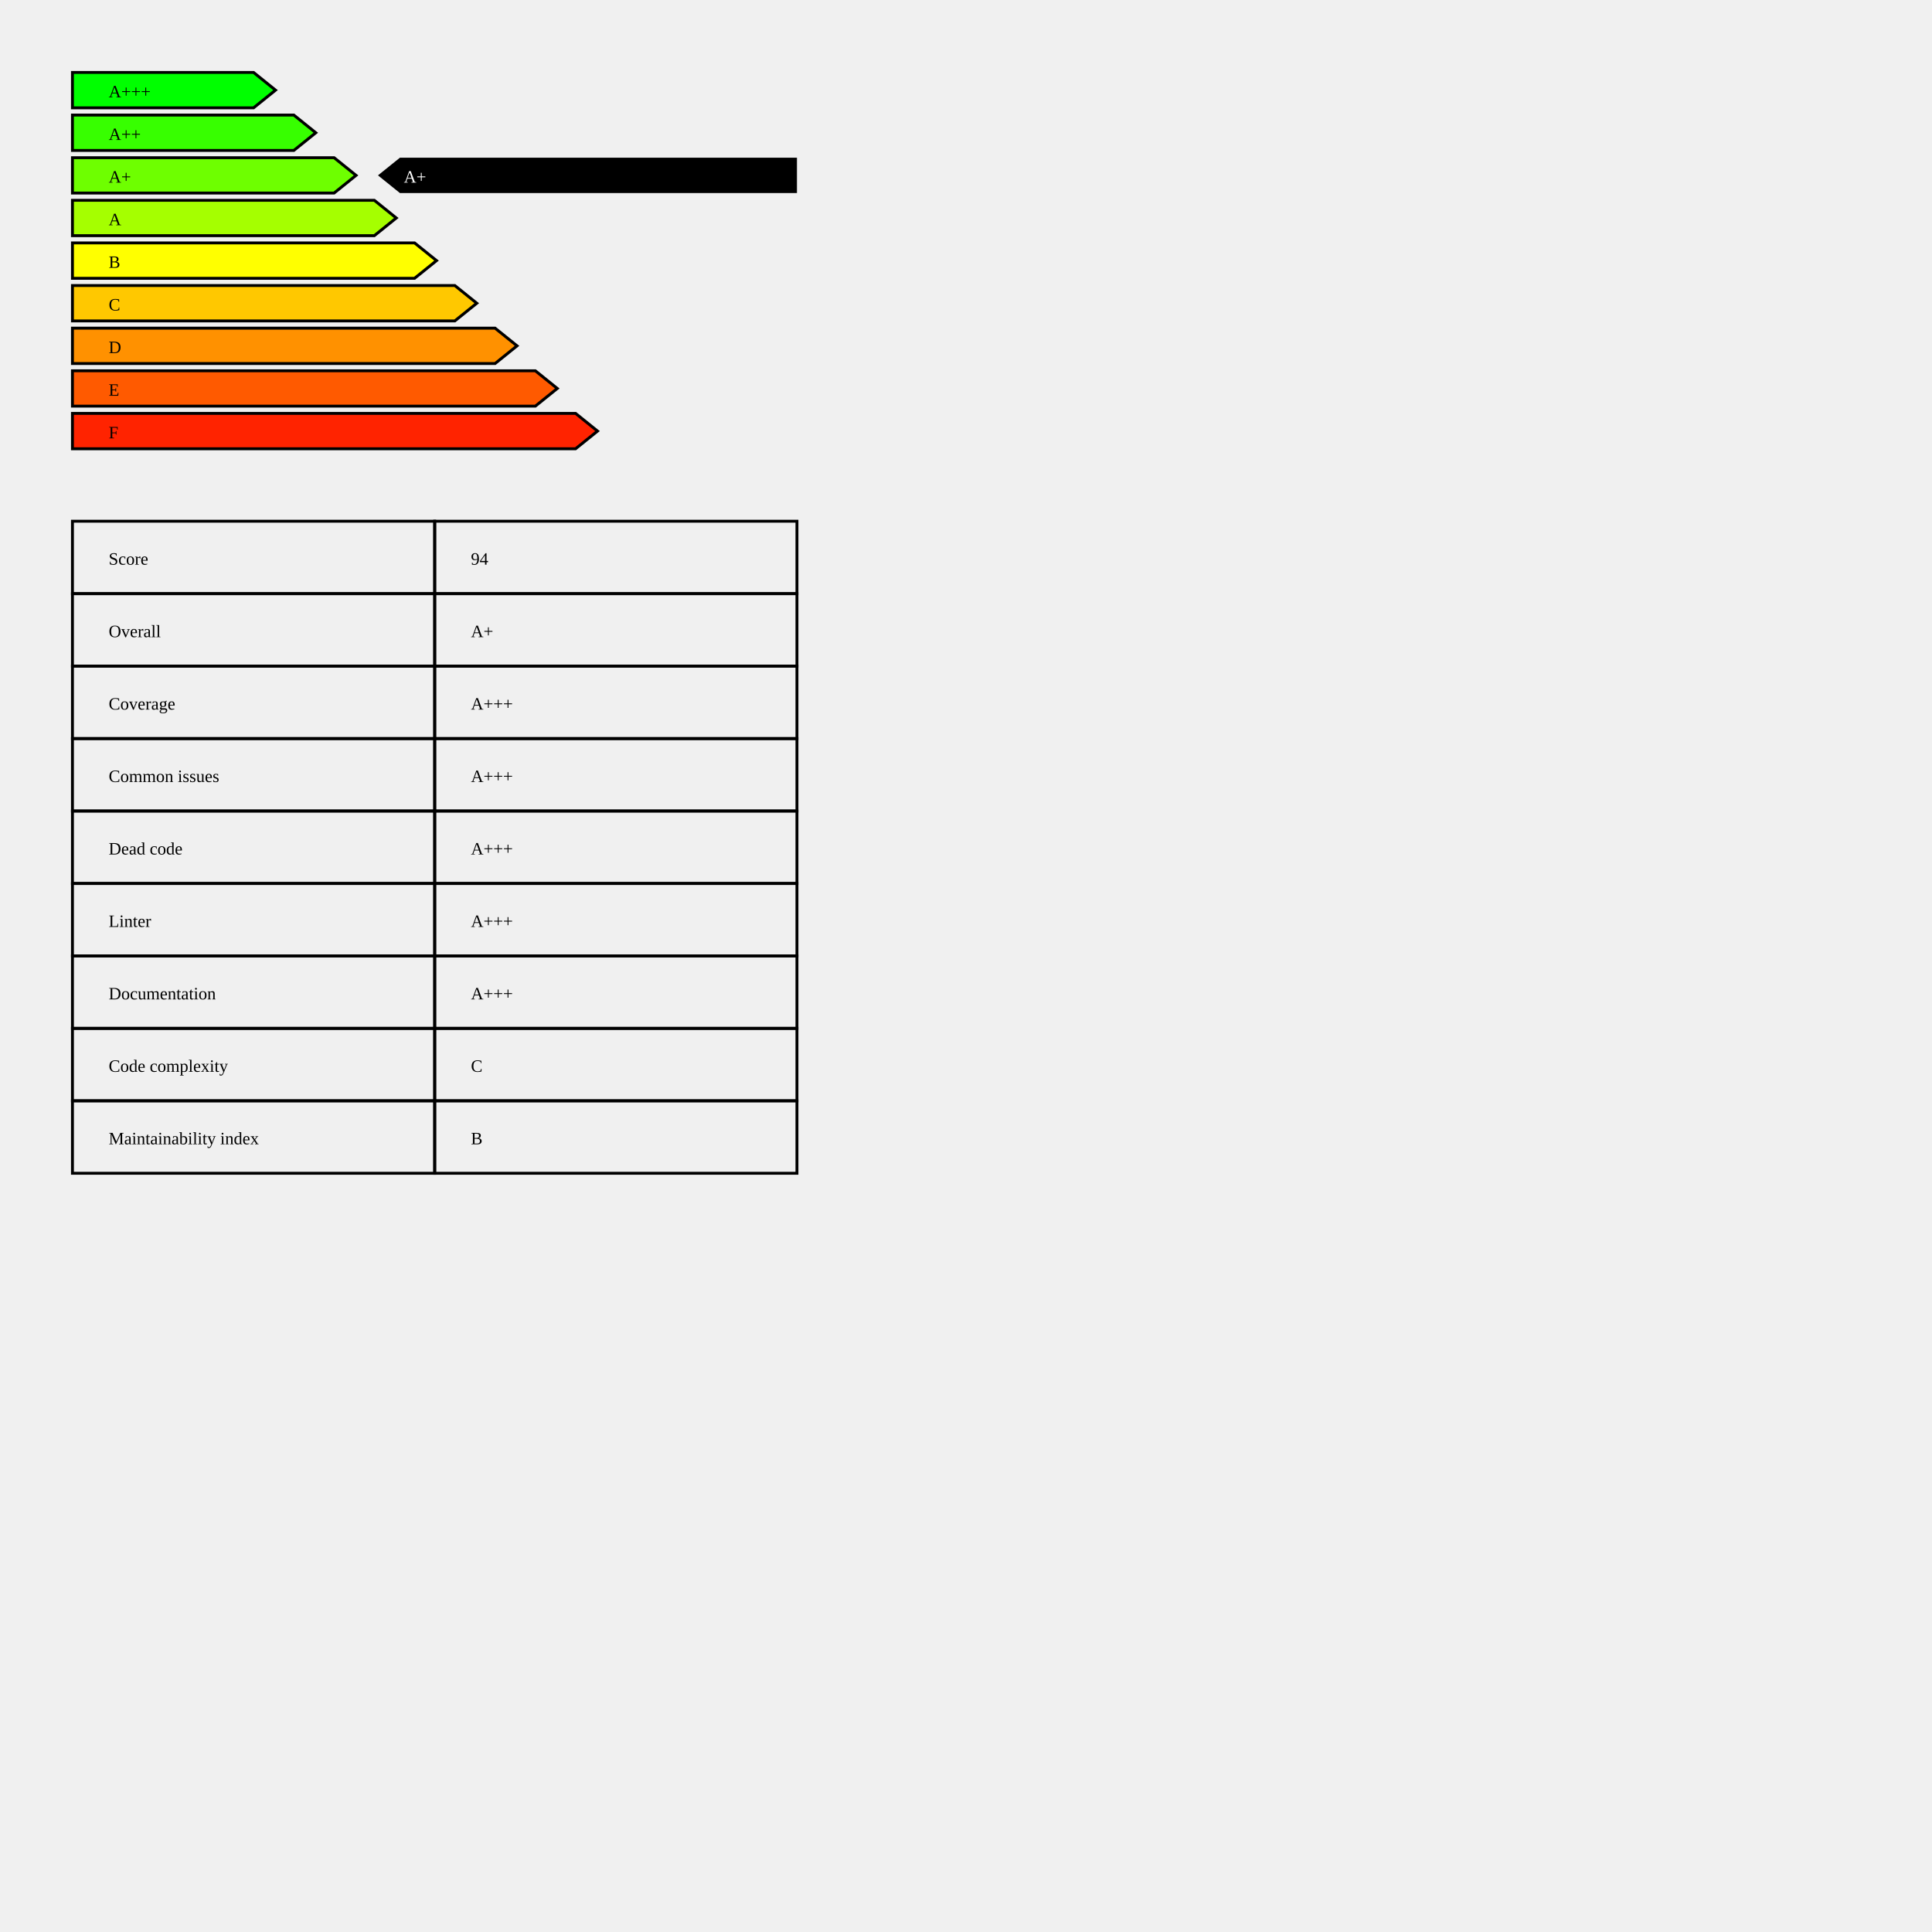
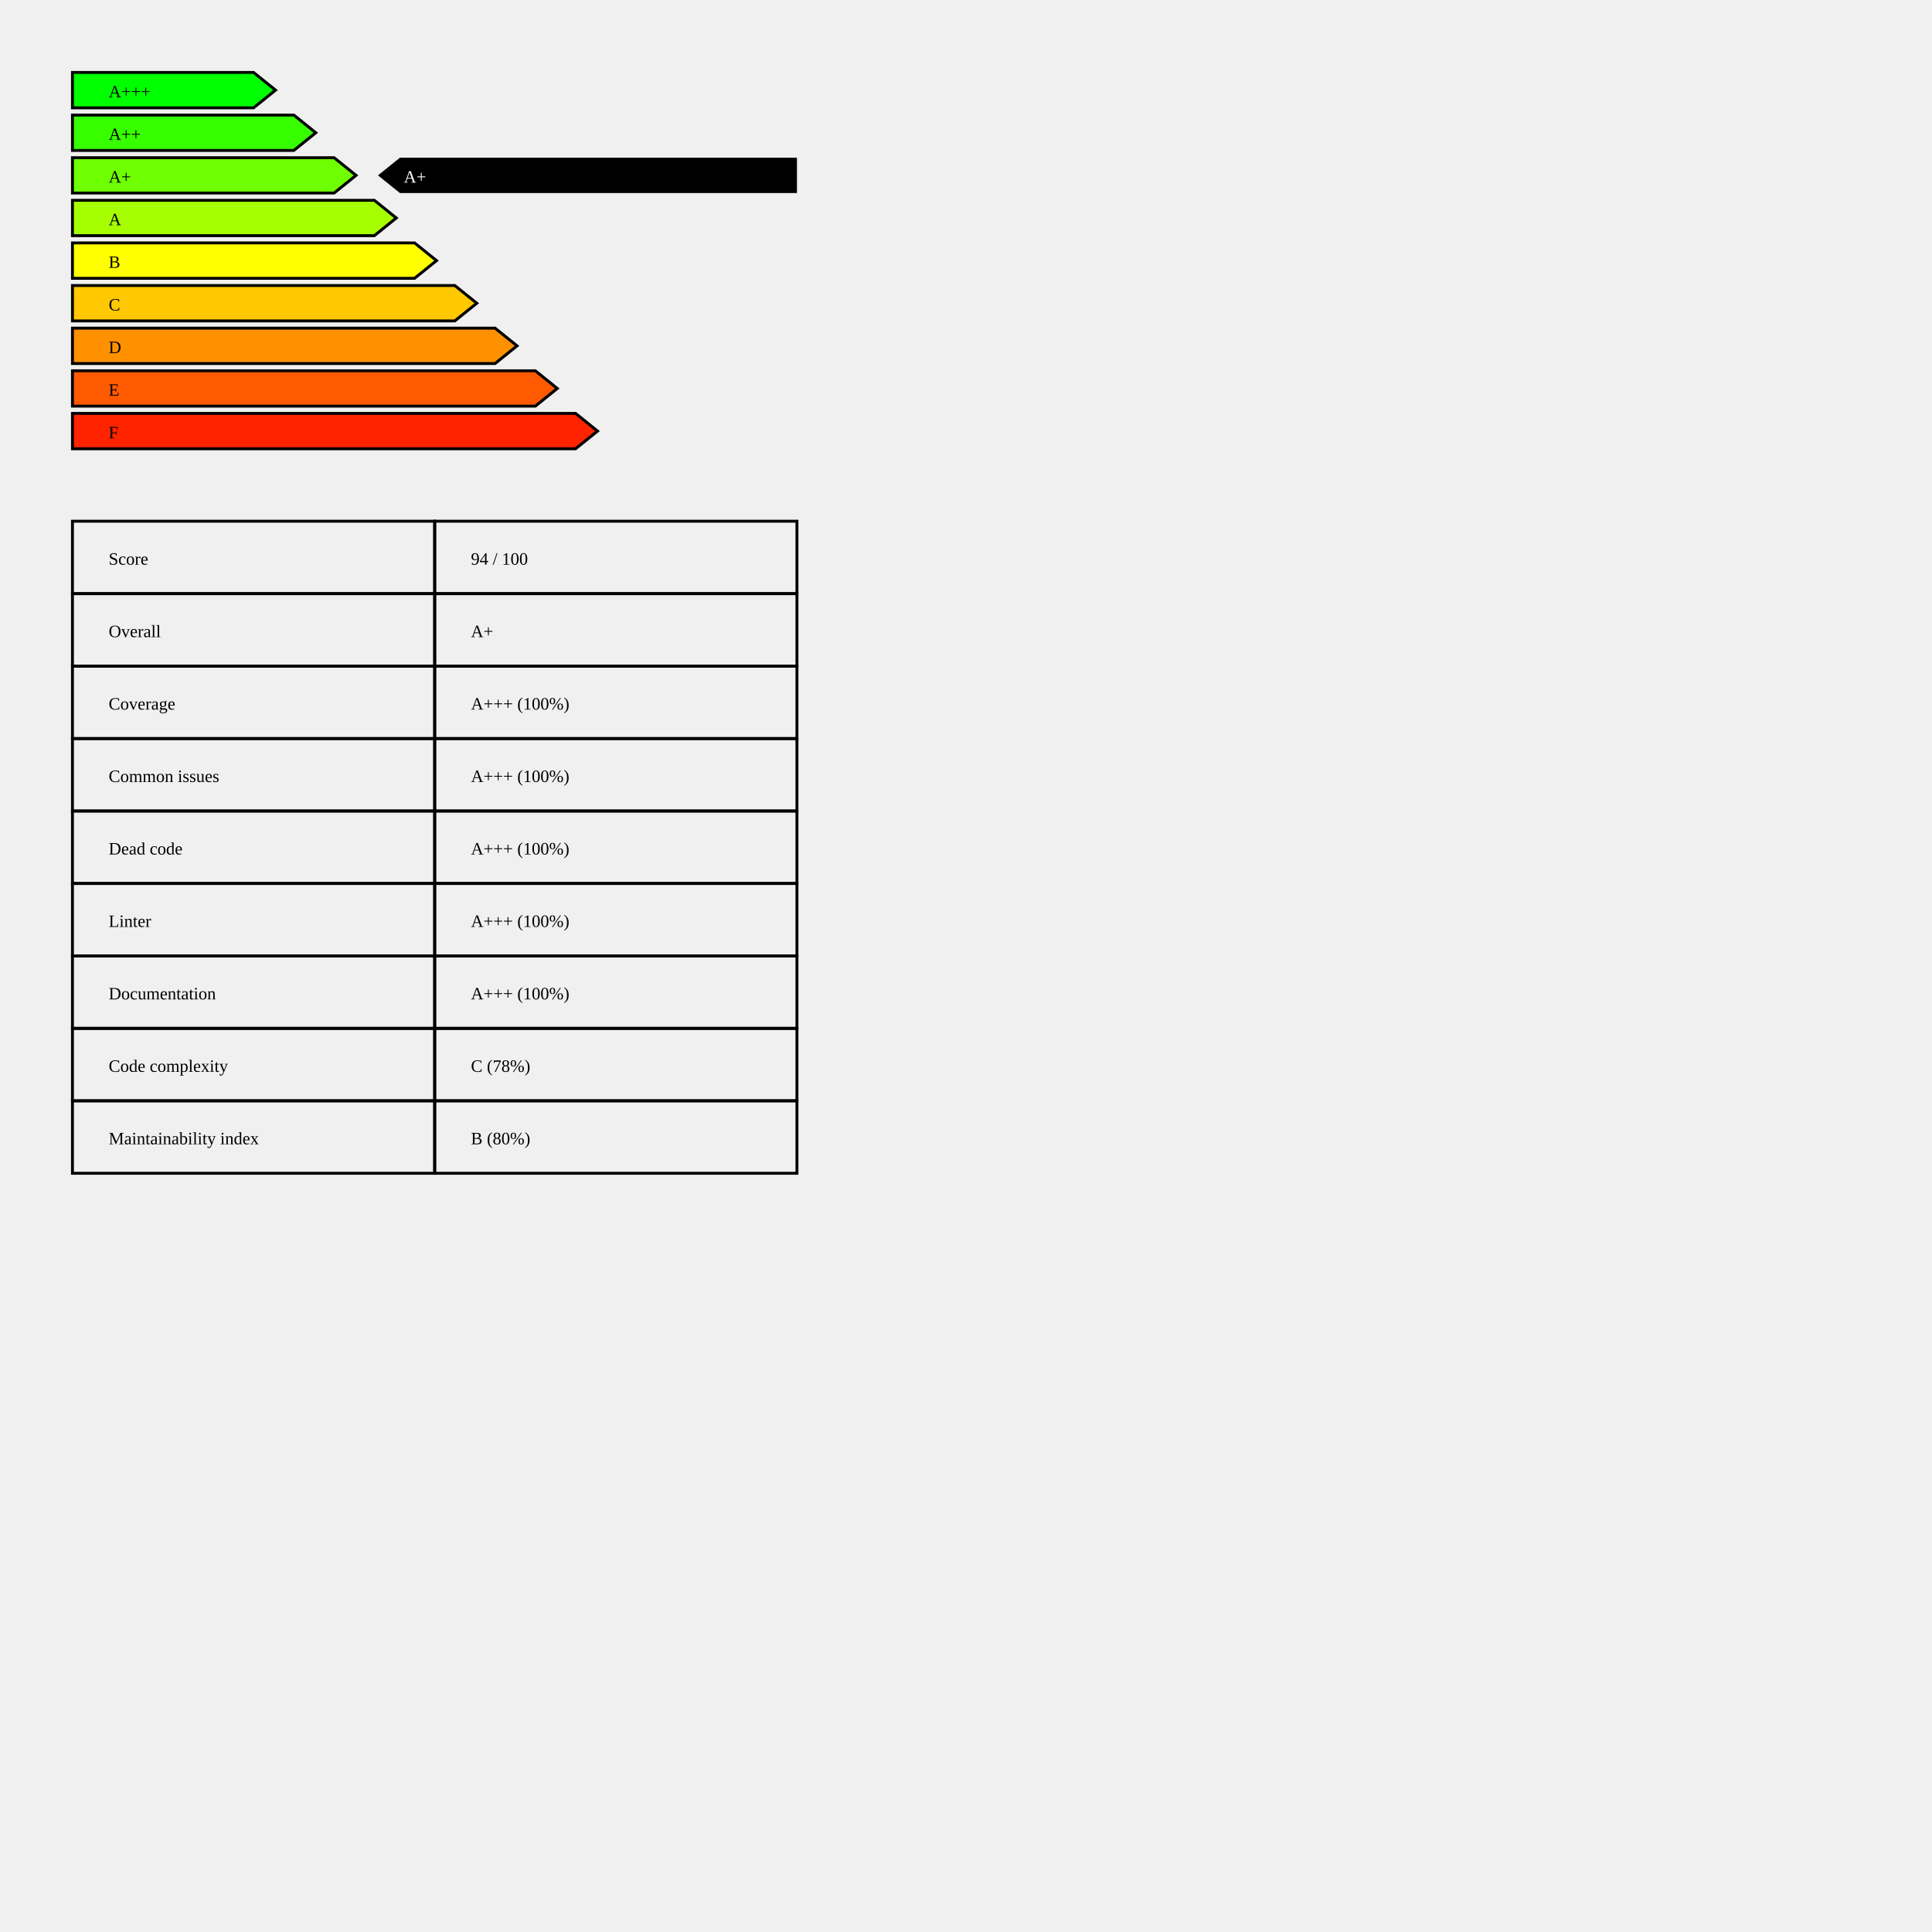
<svg xmlns="http://www.w3.org/2000/svg" baseProfile="full" height="1000pt" version="1.1" width="1000pt">
  <defs />
  <polygon points="50,50.0 175.0,50.0 190.152,62.206 175.0,74.412 50,74.412 50,50.0" style="fill:rgb(0 255 0);stroke:black;stroke-width:2;" />
  <text x="75.0" y="67.206">A+++</text>
  <polygon points="50,79.412 202.778,79.412 217.929,91.618 202.778,103.824 50,103.824 50,79.412" style="fill:rgb(55 255 0);stroke:black;stroke-width:2;" />
  <text x="75.0" y="96.618">A++</text>
  <polygon points="50,108.824 230.556,108.824 245.707,121.029 230.556,133.235 50,133.235 50,108.824" style="fill:rgb(110 255 0);stroke:black;stroke-width:2;" />
  <text x="75.0" y="126.029">A+</text>
  <polygon points="50,138.235 258.333,138.235 273.485,150.441 258.333,162.647 50,162.647 50,138.235" style="fill:rgb(165 255 0);stroke:black;stroke-width:2;" />
  <text x="75.0" y="155.441">A</text>
  <polygon points="50,167.647 286.111,167.647 301.263,179.853 286.111,192.059 50,192.059 50,167.647" style="fill:rgb(255 255 0);stroke:black;stroke-width:2;" />
  <text x="75.0" y="184.853">B</text>
  <polygon points="50,197.059 313.889,197.059 329.04,209.265 313.889,221.471 50,221.471 50,197.059" style="fill:rgb(255 200 0);stroke:black;stroke-width:2;" />
  <text x="75.0" y="214.265">C</text>
  <polygon points="50,226.471 341.667,226.471 356.818,238.676 341.667,250.882 50,250.882 50,226.471" style="fill:rgb(255 145 0);stroke:black;stroke-width:2;" />
  <text x="75.0" y="243.676">D</text>
  <polygon points="50,255.882 369.444,255.882 384.596,268.088 369.444,280.294 50,280.294 50,255.882" style="fill:rgb(255 90 0);stroke:black;stroke-width:2;" />
  <text x="75.0" y="273.088">E</text>
  <polygon points="50,285.294 397.222,285.294 412.374,297.5 397.222,309.706 50,309.706 50,285.294" style="fill:rgb(255 35 0);stroke:black;stroke-width:2;" />
  <text x="75.0" y="302.5">F</text>
  <polygon points="276.01,108.824 260.859,121.029 276.01,133.235 550,133.235 550,108.824" style="fill:black;" />
  <text fill="white" x="278.687" y="126.029">A+</text>
  <text x="75.0" y="389.706">Score</text>
-   <text x="325.0" y="389.706">94</text>
+   <text x="325.0" y="389.706">94 / 100</text>
  <polygon points="50,359.706 300,359.706 300,409.706 50,409.706 50,359.706" style="fill:none; stroke:black;stroke-width:2;" />
  <polygon points="300,359.706 550,359.706 550,409.706 300,409.706 300,359.706" style="fill:none; stroke:black;stroke-width:2;" />
  <text x="75.0" y="439.706">Overall</text>
  <text x="325.0" y="439.706">A+</text>
  <polygon points="50,409.706 300,409.706 300,459.706 50,459.706 50,409.706" style="fill:none; stroke:black;stroke-width:2;" />
  <polygon points="300,409.706 550,409.706 550,459.706 300,459.706 300,409.706" style="fill:none; stroke:black;stroke-width:2;" />
  <text x="75.0" y="489.706">Coverage</text>
-   <text x="325.0" y="489.706">A+++</text>
+   <text x="325.0" y="489.706">A+++  (100%)</text>
  <polygon points="50,459.706 300,459.706 300,509.706 50,509.706 50,459.706" style="fill:none; stroke:black;stroke-width:2;" />
  <polygon points="300,459.706 550,459.706 550,509.706 300,509.706 300,459.706" style="fill:none; stroke:black;stroke-width:2;" />
  <text x="75.0" y="539.706">Common issues</text>
-   <text x="325.0" y="539.706">A+++</text>
+   <text x="325.0" y="539.706">A+++  (100%)</text>
  <polygon points="50,509.706 300,509.706 300,559.706 50,559.706 50,509.706" style="fill:none; stroke:black;stroke-width:2;" />
  <polygon points="300,509.706 550,509.706 550,559.706 300,559.706 300,509.706" style="fill:none; stroke:black;stroke-width:2;" />
  <text x="75.0" y="589.706">Dead code</text>
-   <text x="325.0" y="589.706">A+++</text>
+   <text x="325.0" y="589.706">A+++  (100%)</text>
  <polygon points="50,559.706 300,559.706 300,609.706 50,609.706 50,559.706" style="fill:none; stroke:black;stroke-width:2;" />
  <polygon points="300,559.706 550,559.706 550,609.706 300,609.706 300,559.706" style="fill:none; stroke:black;stroke-width:2;" />
  <text x="75.0" y="639.706">Linter</text>
-   <text x="325.0" y="639.706">A+++</text>
+   <text x="325.0" y="639.706">A+++  (100%)</text>
  <polygon points="50,609.706 300,609.706 300,659.706 50,659.706 50,609.706" style="fill:none; stroke:black;stroke-width:2;" />
  <polygon points="300,609.706 550,609.706 550,659.706 300,659.706 300,609.706" style="fill:none; stroke:black;stroke-width:2;" />
  <text x="75.0" y="689.706">Documentation</text>
-   <text x="325.0" y="689.706">A+++</text>
+   <text x="325.0" y="689.706">A+++  (100%)</text>
  <polygon points="50,659.706 300,659.706 300,709.706 50,709.706 50,659.706" style="fill:none; stroke:black;stroke-width:2;" />
  <polygon points="300,659.706 550,659.706 550,709.706 300,709.706 300,659.706" style="fill:none; stroke:black;stroke-width:2;" />
  <text x="75.0" y="739.706">Code complexity</text>
-   <text x="325.0" y="739.706">C</text>
+   <text x="325.0" y="739.706">C  (78%)</text>
  <polygon points="50,709.706 300,709.706 300,759.706 50,759.706 50,709.706" style="fill:none; stroke:black;stroke-width:2;" />
  <polygon points="300,709.706 550,709.706 550,759.706 300,759.706 300,709.706" style="fill:none; stroke:black;stroke-width:2;" />
  <text x="75.0" y="789.706">Maintainability index</text>
-   <text x="325.0" y="789.706">B</text>
+   <text x="325.0" y="789.706">B  (80%)</text>
  <polygon points="50,759.706 300,759.706 300,809.706 50,809.706 50,759.706" style="fill:none; stroke:black;stroke-width:2;" />
  <polygon points="300,759.706 550,759.706 550,809.706 300,809.706 300,759.706" style="fill:none; stroke:black;stroke-width:2;" />
</svg>
